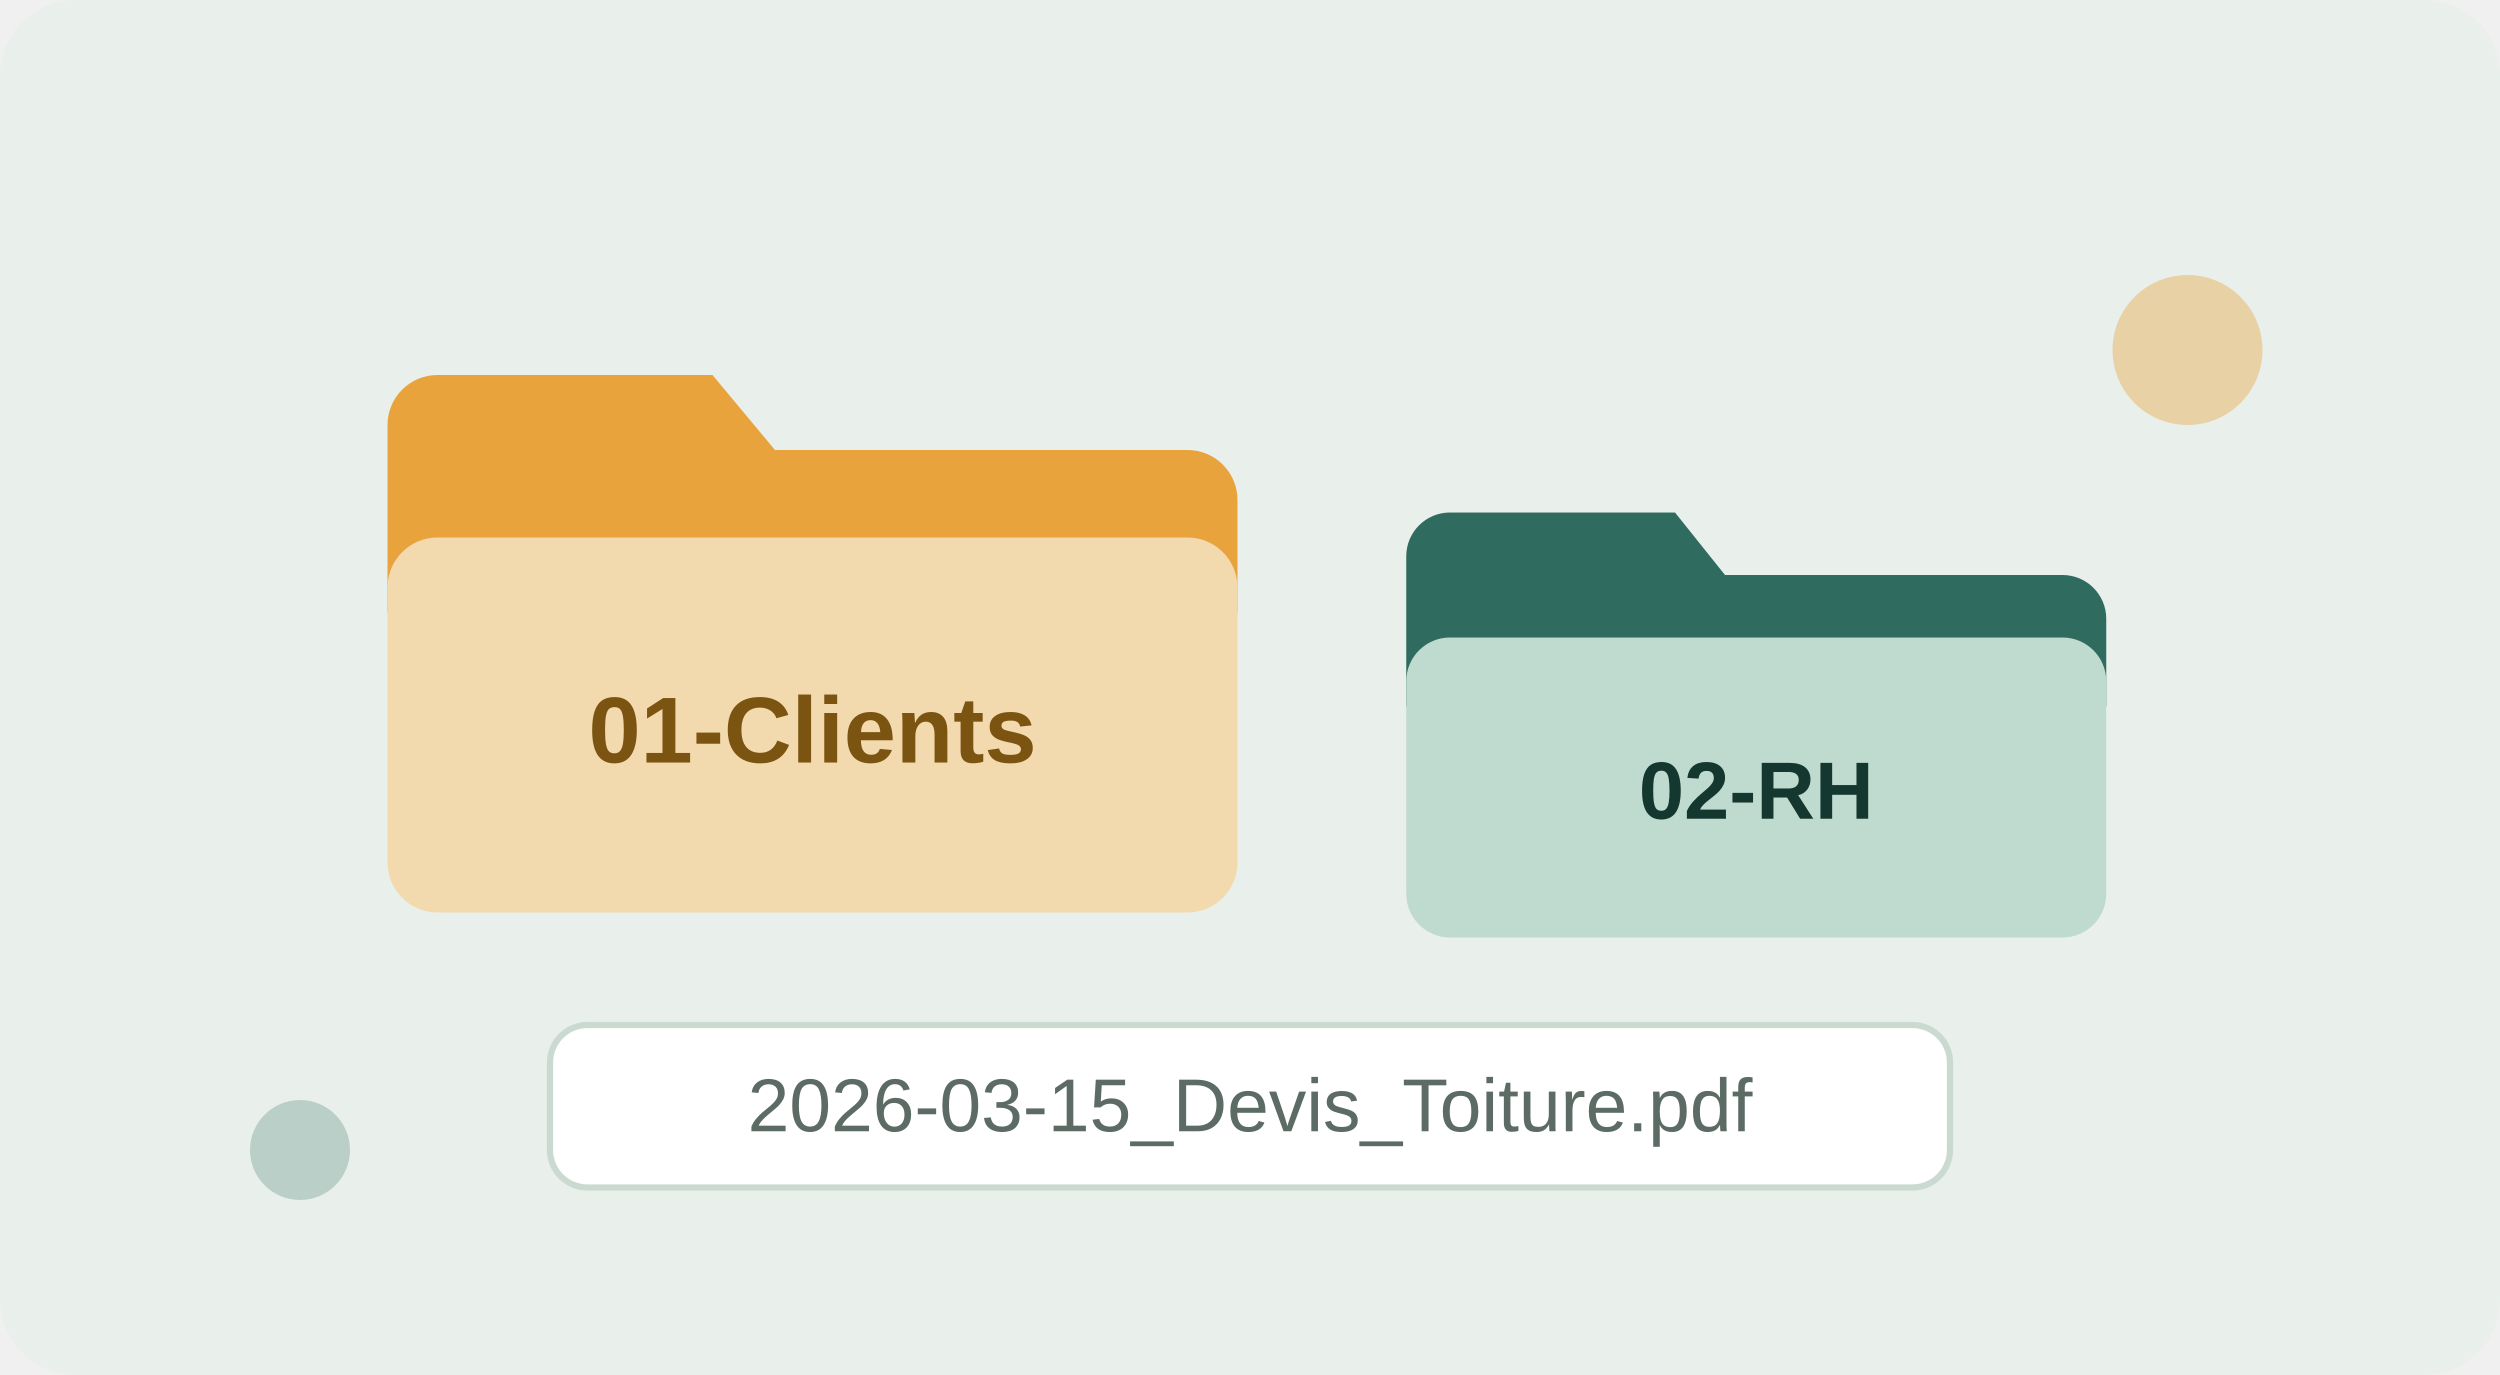
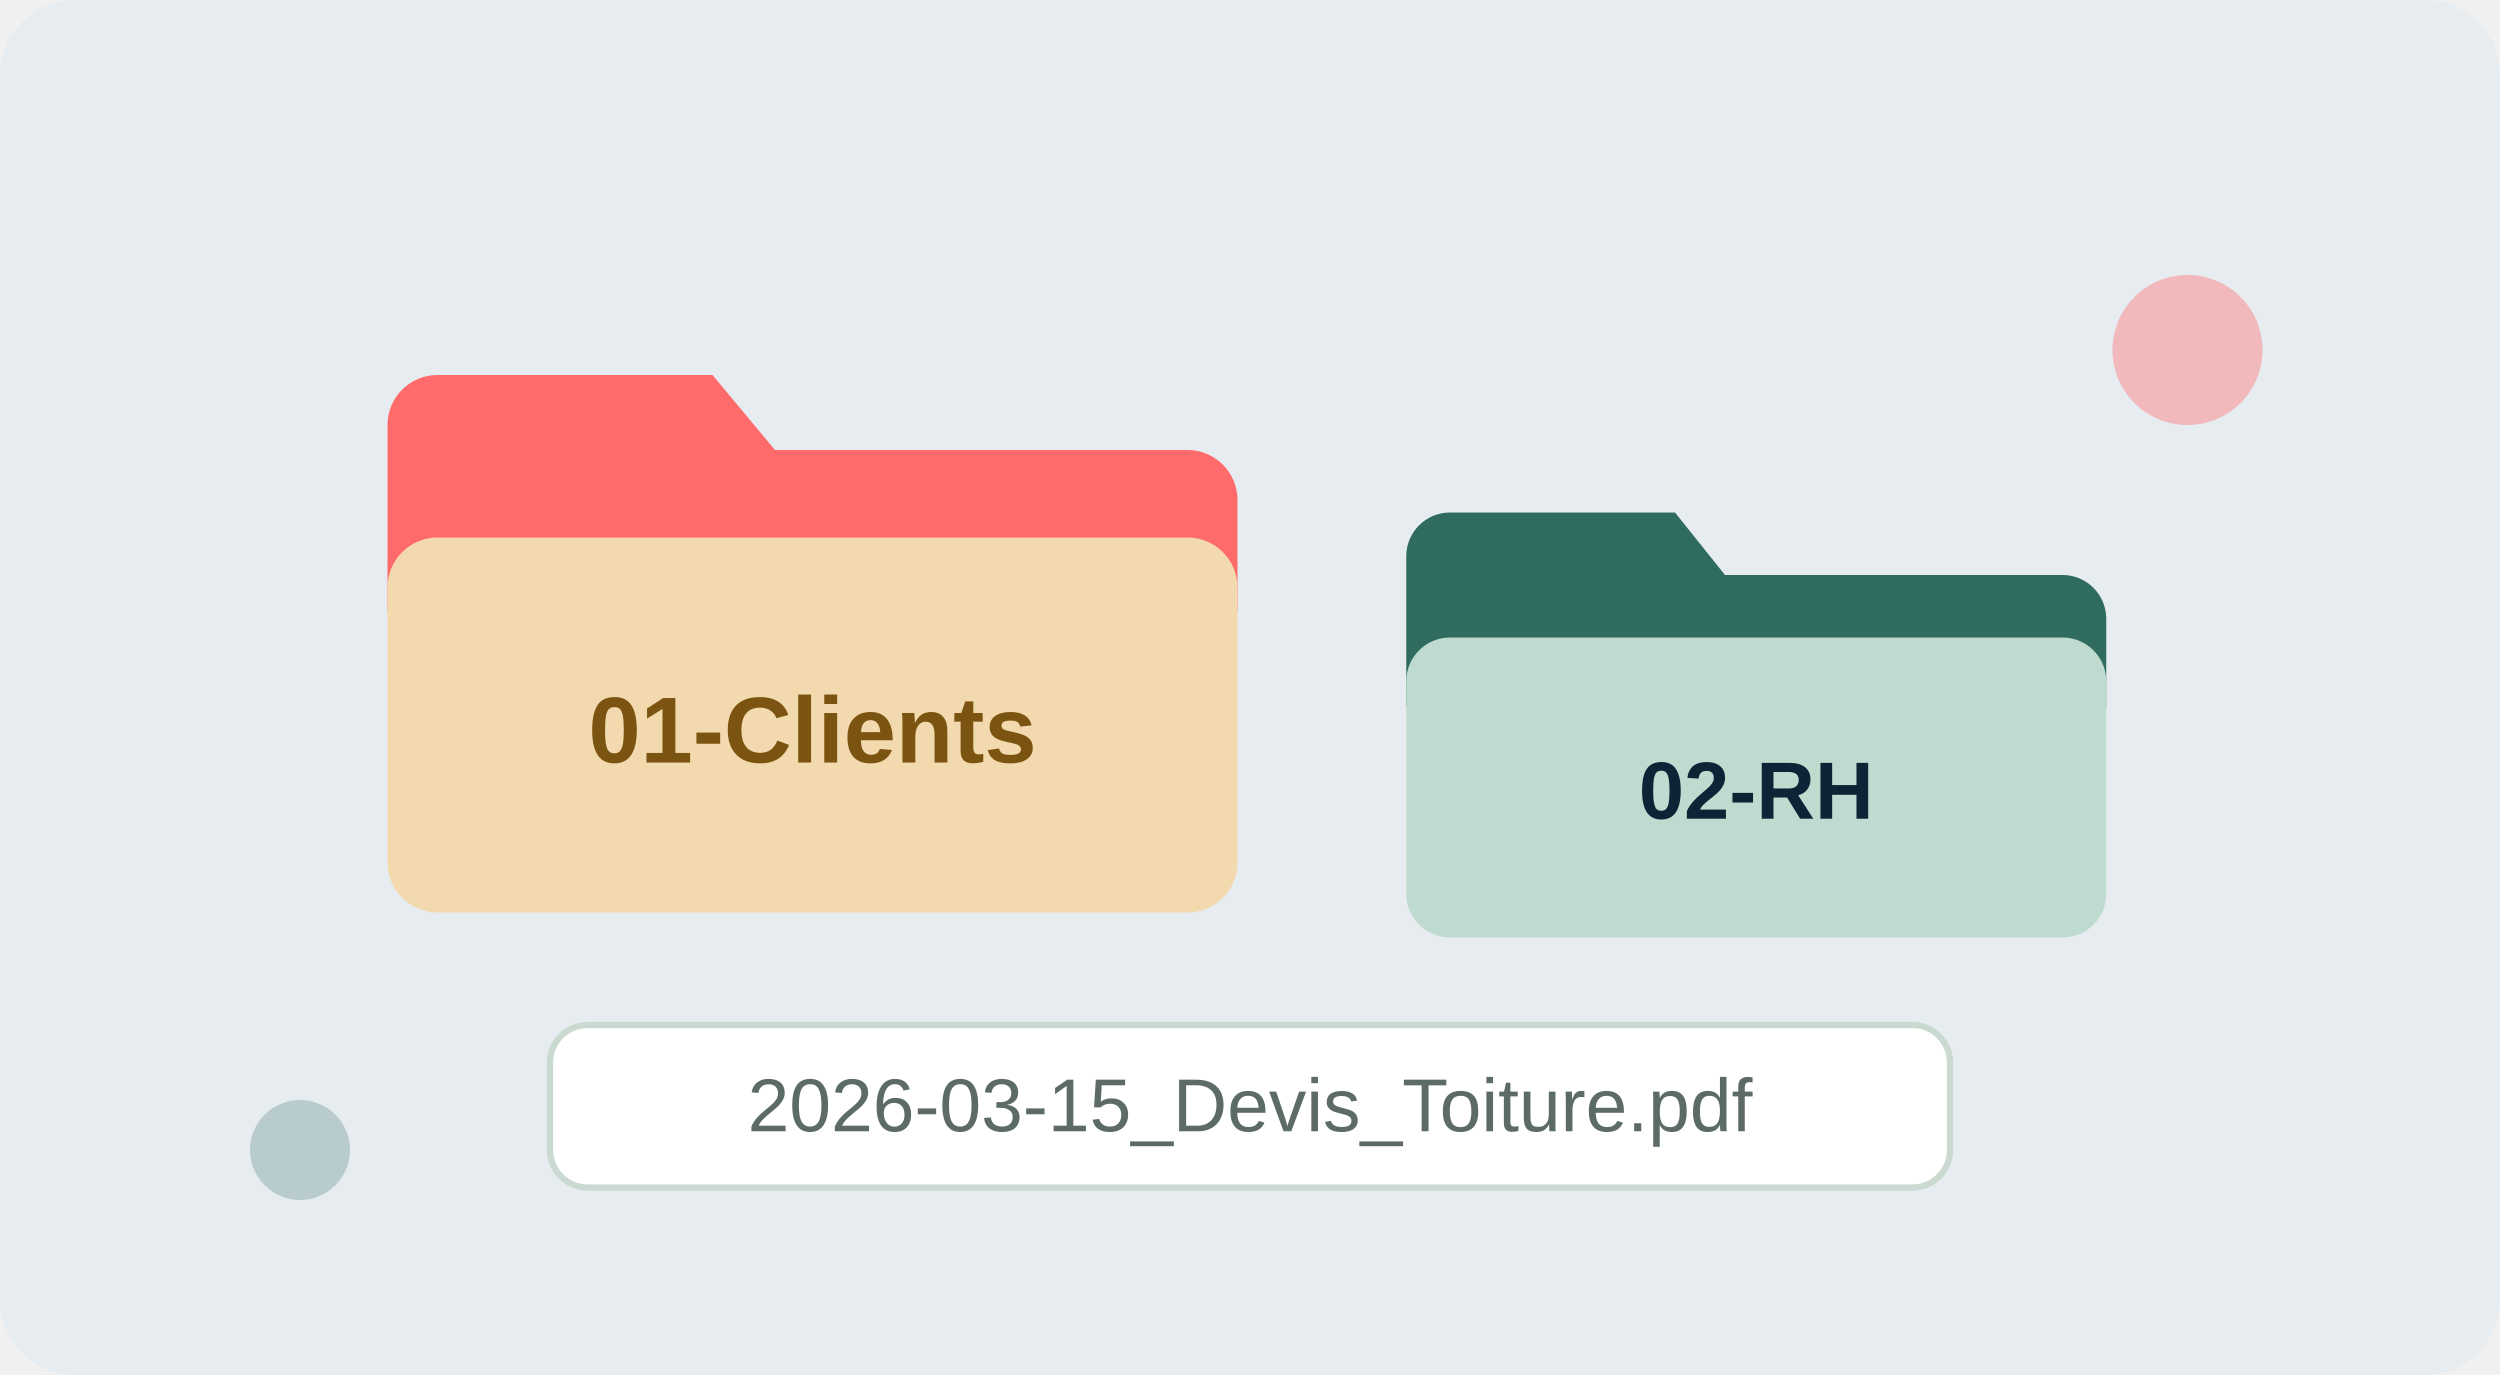
<svg xmlns="http://www.w3.org/2000/svg" viewBox="0 0 400 220" role="img">
-   <rect width="400" height="220" rx="12" fill="#E9F0EC" />
+   <rect width="400" height="220" rx="12" fill="#E7ECF1" />
  <g>
-     <path d="M70 60h44l10 12h66a8 8 0 0 1 8 8v18H62V68a8 8 0 0 1 8-8z" fill="#E8A33D" />
+     <path d="M70 60h44l10 12h66a8 8 0 0 1 8 8v18H62V68a8 8 0 0 1 8-8z" fill="#FF6B6B" />
    <rect x="62" y="86" width="136" height="60" rx="8" fill="#F3D9AE" />
    <text x="130" y="122" font-family="Arial, sans-serif" font-size="15" font-weight="bold" fill="#7A5410" text-anchor="middle">01-Clients</text>
  </g>
  <g>
    <path d="M232 82h36l8 10h54a7 7 0 0 1 7 7v14H225V89a7 7 0 0 1 7-7z" fill="#2F6B5E" />
    <rect x="225" y="102" width="112" height="48" rx="7" fill="#BFDACE" />
-     <text x="281" y="131" font-family="Arial, sans-serif" font-size="13" font-weight="bold" fill="#14372F" text-anchor="middle">02-RH</text>
+     <text x="281" y="131" font-family="Arial, sans-serif" font-size="13" font-weight="bold" fill="#0F2337" text-anchor="middle">02-RH</text>
  </g>
  <rect x="88" y="164" width="224" height="26" rx="6" fill="#FFFFFF" stroke="#CBDAD1" />
  <text x="200" y="181" font-family="Arial, sans-serif" font-size="12" fill="#5C6B64" text-anchor="middle">2026-03-15_Devis_Toiture.pdf</text>
-   <circle cx="350" cy="56" r="12" fill="#E8A33D" opacity="0.4" />
+   <circle cx="350" cy="56" r="12" fill="#FF6B6B" opacity="0.4" />
  <circle cx="48" cy="184" r="8" fill="#2F6B5E" opacity="0.25" />
</svg>
